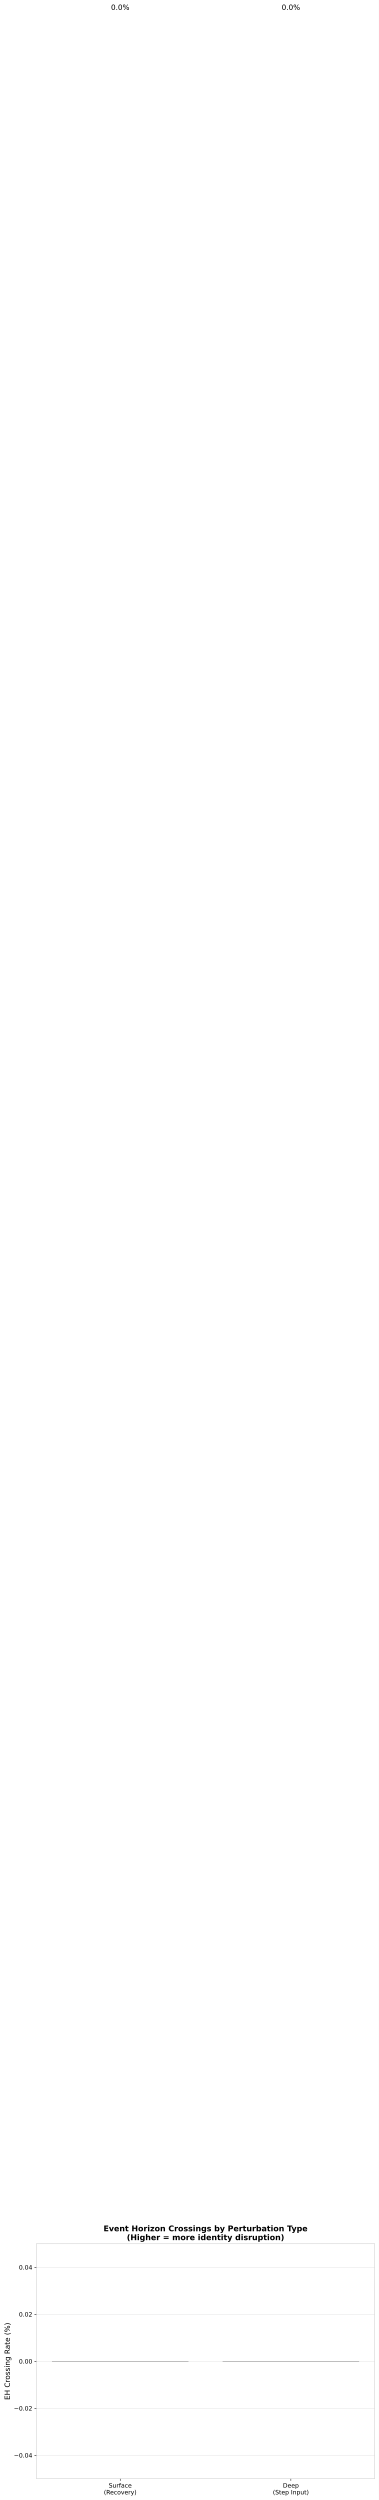
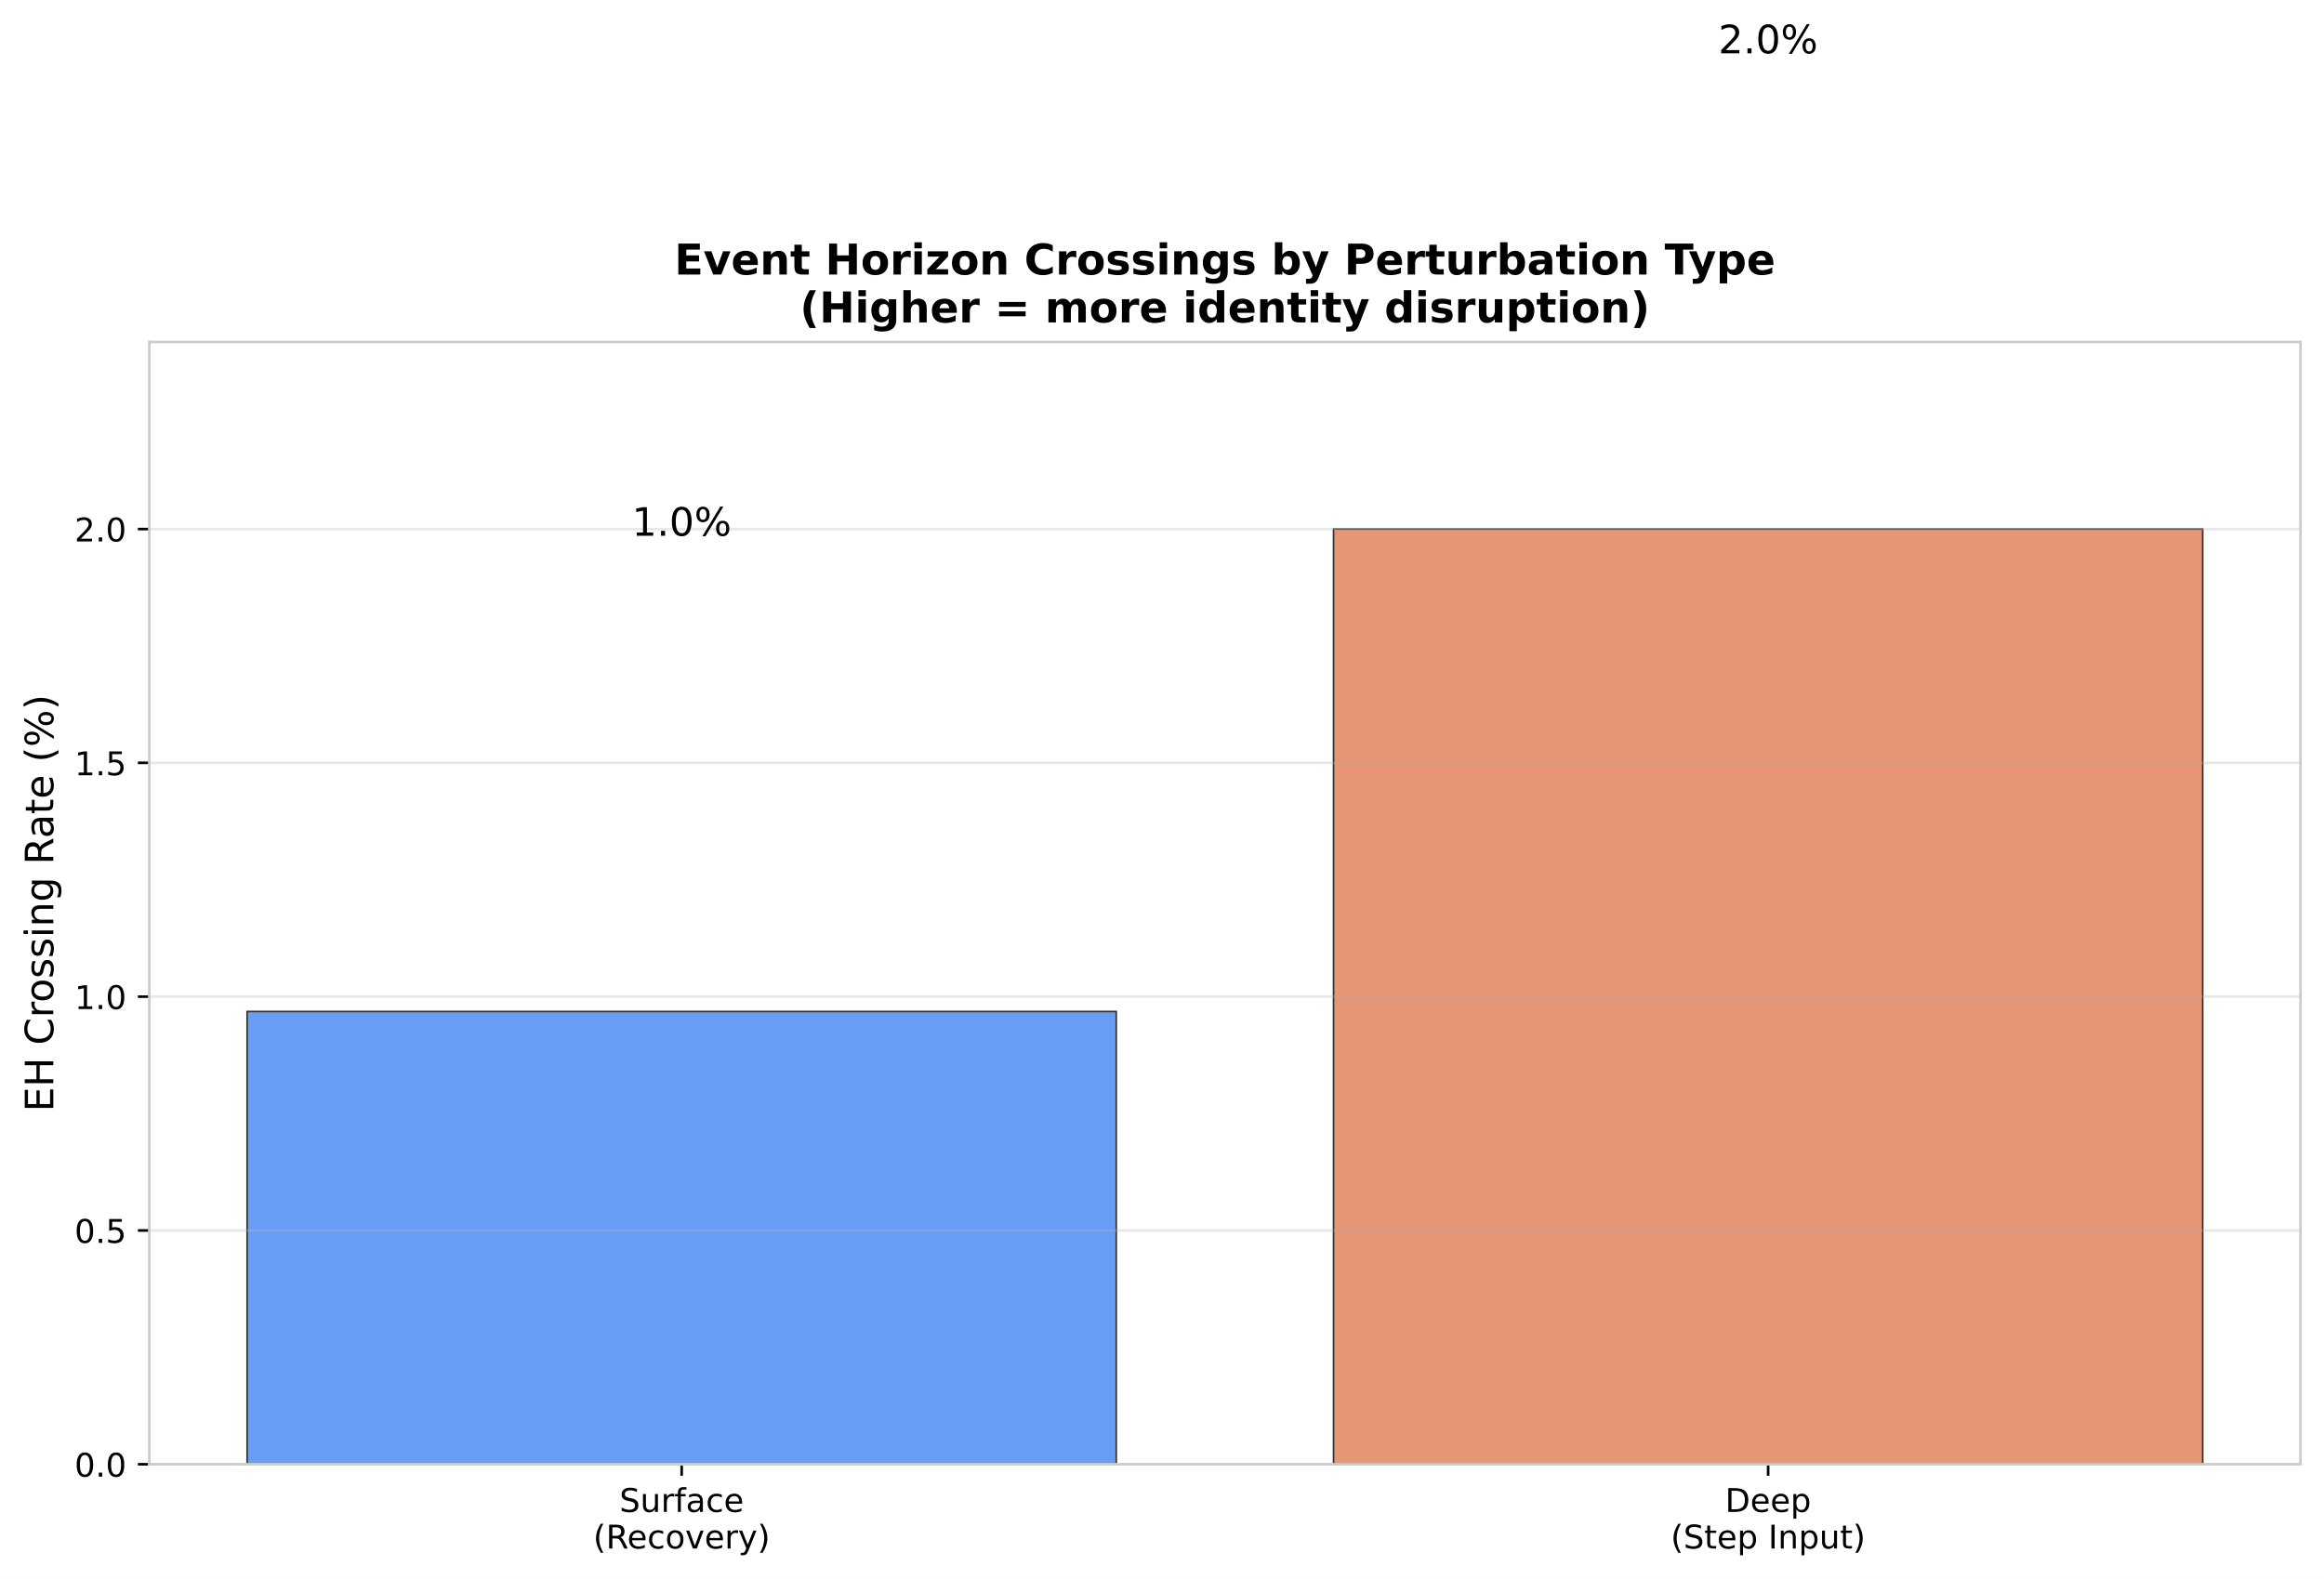
- <svg xmlns="http://www.w3.org/2000/svg" xmlns:xlink="http://www.w3.org/1999/xlink" width="625.659pt" height="4128.73pt" viewBox="0 0 625.659 4128.73" version="1.1">
+ <svg xmlns="http://www.w3.org/2000/svg" xmlns:xlink="http://www.w3.org/1999/xlink" width="711.517pt" height="483.485pt" viewBox="0 0 711.517 483.485" version="1.1">
  <defs>
    <style type="text/css">*{stroke-linejoin: round; stroke-linecap: butt}</style>
  </defs>
  <g id="figure_1">
    <g id="patch_1">
-       <path d="M 0 4128.73  L 625.659 4128.73  L 625.659 0  L 0 0  z " style="fill: #ffffff" />
+       <path d="M 0 483.485  L 711.517 483.485  L 711.517 0  L 0 0  z " style="fill: #ffffff" />
    </g>
    <g id="axes_1">
      <g id="patch_2">
-         <path d="M 60.459 4093.654  L 618.459 4093.654  L 618.459 3705.574  L 60.459 3705.574  z " style="fill: #ffffff" />
+         <path d="M 45.717 448.409  L 704.317 448.409  L 704.317 104.733  L 45.717 104.733  z " style="fill: #ffffff" />
      </g>
      <g id="patch_3">
-         <path d="M 85.823 3899.614  L 311.277 3899.614  L 311.277 3899.614  L 85.823 3899.614  z " clip-path="url(#p1a3d87007b)" style="fill: #4285f4; opacity: 0.8; stroke: #000000; stroke-width: 0.5; stroke-linejoin: miter" />
+         <path d="M 75.653 448.409  L 341.754 448.409  L 341.754 309.755  L 75.653 309.755  z " clip-path="url(#p2441c67bb0)" style="fill: #4285f4; opacity: 0.8; stroke: #000000; stroke-width: 0.5; stroke-linejoin: miter" />
      </g>
      <g id="patch_4">
-         <path d="M 367.641 3899.614  L 593.095 3899.614  L 593.095 3899.614  L 367.641 3899.614  z " clip-path="url(#p1a3d87007b)" style="fill: #e07b53; opacity: 0.8; stroke: #000000; stroke-width: 0.5; stroke-linejoin: miter" />
+         <path d="M 408.28 448.409  L 674.381 448.409  L 674.381 162.012  L 408.28 162.012  z " clip-path="url(#p2441c67bb0)" style="fill: #e07b53; opacity: 0.8; stroke: #000000; stroke-width: 0.5; stroke-linejoin: miter" />
      </g>
      <g id="matplotlib.axis_1">
        <g id="xtick_1">
          <g id="line2d_1">
            <defs>
-               <path id="m2b29d07eab" d="M 0 0  L 0 3.5  " style="stroke: #000000; stroke-width: 0.8" />
+               <path id="md7168b1403" d="M 0 0  L 0 3.5  " style="stroke: #000000; stroke-width: 0.8" />
            </defs>
            <g>
-               <use xlink:href="#m2b29d07eab" x="198.55" y="4093.654" style="stroke: #000000; stroke-width: 0.8" />
+               <use xlink:href="#md7168b1403" x="208.704" y="448.409" style="stroke: #000000; stroke-width: 0.8" />
            </g>
          </g>
          <g id="text_1">
-             <g transform="translate(179.5015 4108.252) scale(0.1 -0.1)">
+             <g transform="translate(189.6553 463.0072) scale(0.1 -0.1)">
              <defs>
                <path id="DejaVuSans-53" d="M 3425 4513  L 3425 3897  Q 3066 4069 2747 4153  Q 2428 4238 2131 4238  Q 1616 4238 1336 4038  Q 1056 3838 1056 3469  Q 1056 3159 1242 3001  Q 1428 2844 1947 2747  L 2328 2669  Q 3034 2534 3370 2195  Q 3706 1856 3706 1288  Q 3706 609 3251 259  Q 2797 -91 1919 -91  Q 1588 -91 1214 -16  Q 841 59 441 206  L 441 856  Q 825 641 1194 531  Q 1563 422 1919 422  Q 2459 422 2753 634  Q 3047 847 3047 1241  Q 3047 1584 2836 1778  Q 2625 1972 2144 2069  L 1759 2144  Q 1053 2284 737 2584  Q 422 2884 422 3419  Q 422 4038 858 4394  Q 1294 4750 2059 4750  Q 2388 4750 2728 4690  Q 3069 4631 3425 4513  z " transform="scale(0.015625)" />
                <path id="DejaVuSans-75" d="M 544 1381  L 544 3500  L 1119 3500  L 1119 1403  Q 1119 906 1312 657  Q 1506 409 1894 409  Q 2359 409 2629 706  Q 2900 1003 2900 1516  L 2900 3500  L 3475 3500  L 3475 0  L 2900 0  L 2900 538  Q 2691 219 2414 64  Q 2138 -91 1772 -91  Q 1169 -91 856 284  Q 544 659 544 1381  z M 1991 3584  L 1991 3584  z " transform="scale(0.015625)" />
                <path id="DejaVuSans-72" d="M 2631 2963  Q 2534 3019 2420 3045  Q 2306 3072 2169 3072  Q 1681 3072 1420 2755  Q 1159 2438 1159 1844  L 1159 0  L 581 0  L 581 3500  L 1159 3500  L 1159 2956  Q 1341 3275 1631 3429  Q 1922 3584 2338 3584  Q 2397 3584 2469 3576  Q 2541 3569 2628 3553  L 2631 2963  z " transform="scale(0.015625)" />
                <path id="DejaVuSans-66" d="M 2375 4863  L 2375 4384  L 1825 4384  Q 1516 4384 1395 4259  Q 1275 4134 1275 3809  L 1275 3500  L 2222 3500  L 2222 3053  L 1275 3053  L 1275 0  L 697 0  L 697 3053  L 147 3053  L 147 3500  L 697 3500  L 697 3744  Q 697 4328 969 4595  Q 1241 4863 1831 4863  L 2375 4863  z " transform="scale(0.015625)" />
                <path id="DejaVuSans-61" d="M 2194 1759  Q 1497 1759 1228 1600  Q 959 1441 959 1056  Q 959 750 1161 570  Q 1363 391 1709 391  Q 2188 391 2477 730  Q 2766 1069 2766 1631  L 2766 1759  L 2194 1759  z M 3341 1997  L 3341 0  L 2766 0  L 2766 531  Q 2569 213 2275 61  Q 1981 -91 1556 -91  Q 1019 -91 701 211  Q 384 513 384 1019  Q 384 1609 779 1909  Q 1175 2209 1959 2209  L 2766 2209  L 2766 2266  Q 2766 2663 2505 2880  Q 2244 3097 1772 3097  Q 1472 3097 1187 3025  Q 903 2953 641 2809  L 641 3341  Q 956 3463 1253 3523  Q 1550 3584 1831 3584  Q 2591 3584 2966 3190  Q 3341 2797 3341 1997  z " transform="scale(0.015625)" />
                <path id="DejaVuSans-63" d="M 3122 3366  L 3122 2828  Q 2878 2963 2633 3030  Q 2388 3097 2138 3097  Q 1578 3097 1268 2742  Q 959 2388 959 1747  Q 959 1106 1268 751  Q 1578 397 2138 397  Q 2388 397 2633 464  Q 2878 531 3122 666  L 3122 134  Q 2881 22 2623 -34  Q 2366 -91 2075 -91  Q 1284 -91 818 406  Q 353 903 353 1747  Q 353 2603 823 3093  Q 1294 3584 2113 3584  Q 2378 3584 2631 3529  Q 2884 3475 3122 3366  z " transform="scale(0.015625)" />
                <path id="DejaVuSans-65" d="M 3597 1894  L 3597 1613  L 953 1613  Q 991 1019 1311 708  Q 1631 397 2203 397  Q 2534 397 2845 478  Q 3156 559 3463 722  L 3463 178  Q 3153 47 2828 -22  Q 2503 -91 2169 -91  Q 1331 -91 842 396  Q 353 884 353 1716  Q 353 2575 817 3079  Q 1281 3584 2069 3584  Q 2775 3584 3186 3129  Q 3597 2675 3597 1894  z M 3022 2063  Q 3016 2534 2758 2815  Q 2500 3097 2075 3097  Q 1594 3097 1305 2825  Q 1016 2553 972 2059  L 3022 2063  z " transform="scale(0.015625)" />
              </defs>
              <use xlink:href="#DejaVuSans-53" />
              <use xlink:href="#DejaVuSans-75" transform="translate(63.47656 0)" />
              <use xlink:href="#DejaVuSans-72" transform="translate(126.8555 0)" />
              <use xlink:href="#DejaVuSans-66" transform="translate(167.9688 0)" />
              <use xlink:href="#DejaVuSans-61" transform="translate(203.1738 0)" />
              <use xlink:href="#DejaVuSans-63" transform="translate(264.4531 0)" />
              <use xlink:href="#DejaVuSans-65" transform="translate(319.4336 0)" />
            </g>
-             <g transform="translate(171.4633 4119.45) scale(0.1 -0.1)">
+             <g transform="translate(181.617 474.205) scale(0.1 -0.1)">
              <defs>
                <path id="DejaVuSans-28" d="M 1984 4856  Q 1566 4138 1362 3434  Q 1159 2731 1159 2009  Q 1159 1288 1364 580  Q 1569 -128 1984 -844  L 1484 -844  Q 1016 -109 783 600  Q 550 1309 550 2009  Q 550 2706 781 3412  Q 1013 4119 1484 4856  L 1984 4856  z " transform="scale(0.015625)" />
                <path id="DejaVuSans-52" d="M 2841 2188  Q 3044 2119 3236 1894  Q 3428 1669 3622 1275  L 4263 0  L 3584 0  L 2988 1197  Q 2756 1666 2539 1819  Q 2322 1972 1947 1972  L 1259 1972  L 1259 0  L 628 0  L 628 4666  L 2053 4666  Q 2853 4666 3247 4331  Q 3641 3997 3641 3322  Q 3641 2881 3436 2590  Q 3231 2300 2841 2188  z M 1259 4147  L 1259 2491  L 2053 2491  Q 2509 2491 2742 2702  Q 2975 2913 2975 3322  Q 2975 3731 2742 3939  Q 2509 4147 2053 4147  L 1259 4147  z " transform="scale(0.015625)" />
                <path id="DejaVuSans-6f" d="M 1959 3097  Q 1497 3097 1228 2736  Q 959 2375 959 1747  Q 959 1119 1226 758  Q 1494 397 1959 397  Q 2419 397 2687 759  Q 2956 1122 2956 1747  Q 2956 2369 2687 2733  Q 2419 3097 1959 3097  z M 1959 3584  Q 2709 3584 3137 3096  Q 3566 2609 3566 1747  Q 3566 888 3137 398  Q 2709 -91 1959 -91  Q 1206 -91 779 398  Q 353 888 353 1747  Q 353 2609 779 3096  Q 1206 3584 1959 3584  z " transform="scale(0.015625)" />
                <path id="DejaVuSans-76" d="M 191 3500  L 800 3500  L 1894 563  L 2988 3500  L 3597 3500  L 2284 0  L 1503 0  L 191 3500  z " transform="scale(0.015625)" />
                <path id="DejaVuSans-79" d="M 2059 -325  Q 1816 -950 1584 -1140  Q 1353 -1331 966 -1331  L 506 -1331  L 506 -850  L 844 -850  Q 1081 -850 1212 -737  Q 1344 -625 1503 -206  L 1606 56  L 191 3500  L 800 3500  L 1894 763  L 2988 3500  L 3597 3500  L 2059 -325  z " transform="scale(0.015625)" />
                <path id="DejaVuSans-29" d="M 513 4856  L 1013 4856  Q 1481 4119 1714 3412  Q 1947 2706 1947 2009  Q 1947 1309 1714 600  Q 1481 -109 1013 -844  L 513 -844  Q 928 -128 1133 580  Q 1338 1288 1338 2009  Q 1338 2731 1133 3434  Q 928 4138 513 4856  z " transform="scale(0.015625)" />
              </defs>
              <use xlink:href="#DejaVuSans-28" />
              <use xlink:href="#DejaVuSans-52" transform="translate(39.01367 0)" />
              <use xlink:href="#DejaVuSans-65" transform="translate(103.9961 0)" />
              <use xlink:href="#DejaVuSans-63" transform="translate(165.5195 0)" />
              <use xlink:href="#DejaVuSans-6f" transform="translate(220.5 0)" />
              <use xlink:href="#DejaVuSans-76" transform="translate(281.6816 0)" />
              <use xlink:href="#DejaVuSans-65" transform="translate(340.8613 0)" />
              <use xlink:href="#DejaVuSans-72" transform="translate(402.3848 0)" />
              <use xlink:href="#DejaVuSans-79" transform="translate(443.498 0)" />
              <use xlink:href="#DejaVuSans-29" transform="translate(502.6777 0)" />
            </g>
          </g>
        </g>
        <g id="xtick_2">
          <g id="line2d_2">
            <g>
-               <use xlink:href="#m2b29d07eab" x="480.368" y="4093.654" style="stroke: #000000; stroke-width: 0.8" />
+               <use xlink:href="#md7168b1403" x="541.33" y="448.409" style="stroke: #000000; stroke-width: 0.8" />
            </g>
          </g>
          <g id="text_2">
-             <g transform="translate(467.1908 4108.252) scale(0.1 -0.1)">
+             <g transform="translate(528.1527 463.0072) scale(0.1 -0.1)">
              <defs>
                <path id="DejaVuSans-44" d="M 1259 4147  L 1259 519  L 2022 519  Q 2988 519 3436 956  Q 3884 1394 3884 2338  Q 3884 3275 3436 3711  Q 2988 4147 2022 4147  L 1259 4147  z M 628 4666  L 1925 4666  Q 3281 4666 3915 4102  Q 4550 3538 4550 2338  Q 4550 1131 3912 565  Q 3275 0 1925 0  L 628 0  L 628 4666  z " transform="scale(0.015625)" />
                <path id="DejaVuSans-70" d="M 1159 525  L 1159 -1331  L 581 -1331  L 581 3500  L 1159 3500  L 1159 2969  Q 1341 3281 1617 3432  Q 1894 3584 2278 3584  Q 2916 3584 3314 3078  Q 3713 2572 3713 1747  Q 3713 922 3314 415  Q 2916 -91 2278 -91  Q 1894 -91 1617 61  Q 1341 213 1159 525  z M 3116 1747  Q 3116 2381 2855 2742  Q 2594 3103 2138 3103  Q 1681 3103 1420 2742  Q 1159 2381 1159 1747  Q 1159 1113 1420 752  Q 1681 391 2138 391  Q 2594 391 2855 752  Q 3116 1113 3116 1747  z " transform="scale(0.015625)" />
              </defs>
              <use xlink:href="#DejaVuSans-44" />
              <use xlink:href="#DejaVuSans-65" transform="translate(77.00195 0)" />
              <use xlink:href="#DejaVuSans-65" transform="translate(138.5254 0)" />
              <use xlink:href="#DejaVuSans-70" transform="translate(200.0488 0)" />
            </g>
-             <g transform="translate(450.5455 4119.45) scale(0.1 -0.1)">
+             <g transform="translate(511.5073 474.205) scale(0.1 -0.1)">
              <defs>
                <path id="DejaVuSans-74" d="M 1172 4494  L 1172 3500  L 2356 3500  L 2356 3053  L 1172 3053  L 1172 1153  Q 1172 725 1289 603  Q 1406 481 1766 481  L 2356 481  L 2356 0  L 1766 0  Q 1100 0 847 248  Q 594 497 594 1153  L 594 3053  L 172 3053  L 172 3500  L 594 3500  L 594 4494  L 1172 4494  z " transform="scale(0.015625)" />
                <path id="DejaVuSans-20" transform="scale(0.015625)" />
                <path id="DejaVuSans-49" d="M 628 4666  L 1259 4666  L 1259 0  L 628 0  L 628 4666  z " transform="scale(0.015625)" />
                <path id="DejaVuSans-6e" d="M 3513 2113  L 3513 0  L 2938 0  L 2938 2094  Q 2938 2591 2744 2837  Q 2550 3084 2163 3084  Q 1697 3084 1428 2787  Q 1159 2491 1159 1978  L 1159 0  L 581 0  L 581 3500  L 1159 3500  L 1159 2956  Q 1366 3272 1645 3428  Q 1925 3584 2291 3584  Q 2894 3584 3203 3211  Q 3513 2838 3513 2113  z " transform="scale(0.015625)" />
              </defs>
              <use xlink:href="#DejaVuSans-28" />
              <use xlink:href="#DejaVuSans-53" transform="translate(39.01367 0)" />
              <use xlink:href="#DejaVuSans-74" transform="translate(102.4902 0)" />
              <use xlink:href="#DejaVuSans-65" transform="translate(141.6992 0)" />
              <use xlink:href="#DejaVuSans-70" transform="translate(203.2227 0)" />
              <use xlink:href="#DejaVuSans-20" transform="translate(266.6992 0)" />
              <use xlink:href="#DejaVuSans-49" transform="translate(298.4863 0)" />
              <use xlink:href="#DejaVuSans-6e" transform="translate(327.9785 0)" />
              <use xlink:href="#DejaVuSans-70" transform="translate(391.3574 0)" />
              <use xlink:href="#DejaVuSans-75" transform="translate(454.834 0)" />
              <use xlink:href="#DejaVuSans-74" transform="translate(518.2129 0)" />
              <use xlink:href="#DejaVuSans-29" transform="translate(557.4219 0)" />
            </g>
          </g>
        </g>
      </g>
      <g id="matplotlib.axis_2">
        <g id="ytick_1">
          <g id="line2d_3">
-             <path d="M 60.459 4054.846  L 618.459 4054.846  " clip-path="url(#p1a3d87007b)" style="fill: none; stroke: #b0b0b0; stroke-opacity: 0.3; stroke-width: 0.8; stroke-linecap: square" />
+             <path d="M 45.717 448.409  L 704.317 448.409  " clip-path="url(#p2441c67bb0)" style="fill: none; stroke: #b0b0b0; stroke-opacity: 0.3; stroke-width: 0.8; stroke-linecap: square" />
          </g>
          <g id="line2d_4">
            <defs>
-               <path id="mf311032c3a" d="M 0 0  L -3.5 0  " style="stroke: #000000; stroke-width: 0.8" />
+               <path id="m4e877e4a52" d="M 0 0  L -3.5 0  " style="stroke: #000000; stroke-width: 0.8" />
            </defs>
            <g>
-               <use xlink:href="#mf311032c3a" x="60.459" y="4054.846" style="stroke: #000000; stroke-width: 0.8" />
+               <use xlink:href="#m4e877e4a52" x="45.717" y="448.409" style="stroke: #000000; stroke-width: 0.8" />
            </g>
          </g>
          <g id="text_3">
-             <g transform="translate(22.81375 4058.645) scale(0.1 -0.1)">
-               <defs>
-                 <path id="DejaVuSans-2212" d="M 678 2272  L 4684 2272  L 4684 1741  L 678 1741  L 678 2272  z " transform="scale(0.015625)" />
+             <g transform="translate(22.81375 452.208) scale(0.1 -0.1)">
+               <defs>
                <path id="DejaVuSans-30" d="M 2034 4250  Q 1547 4250 1301 3770  Q 1056 3291 1056 2328  Q 1056 1369 1301 889  Q 1547 409 2034 409  Q 2525 409 2770 889  Q 3016 1369 3016 2328  Q 3016 3291 2770 3770  Q 2525 4250 2034 4250  z M 2034 4750  Q 2819 4750 3233 4129  Q 3647 3509 3647 2328  Q 3647 1150 3233 529  Q 2819 -91 2034 -91  Q 1250 -91 836 529  Q 422 1150 422 2328  Q 422 3509 836 4129  Q 1250 4750 2034 4750  z " transform="scale(0.015625)" />
                <path id="DejaVuSans-2e" d="M 684 794  L 1344 794  L 1344 0  L 684 0  L 684 794  z " transform="scale(0.015625)" />
-                 <path id="DejaVuSans-34" d="M 2419 4116  L 825 1625  L 2419 1625  L 2419 4116  z M 2253 4666  L 3047 4666  L 3047 1625  L 3713 1625  L 3713 1100  L 3047 1100  L 3047 0  L 2419 0  L 2419 1100  L 313 1100  L 313 1709  L 2253 4666  z " transform="scale(0.015625)" />
-               </defs>
-               <use xlink:href="#DejaVuSans-2212" />
-               <use xlink:href="#DejaVuSans-30" transform="translate(83.78906 0)" />
-               <use xlink:href="#DejaVuSans-2e" transform="translate(147.4121 0)" />
-               <use xlink:href="#DejaVuSans-30" transform="translate(179.1992 0)" />
-               <use xlink:href="#DejaVuSans-34" transform="translate(242.8223 0)" />
+               </defs>
+               <use xlink:href="#DejaVuSans-30" />
+               <use xlink:href="#DejaVuSans-2e" transform="translate(63.62305 0)" />
+               <use xlink:href="#DejaVuSans-30" transform="translate(95.41016 0)" />
            </g>
          </g>
        </g>
        <g id="ytick_2">
          <g id="line2d_5">
-             <path d="M 60.459 3977.23  L 618.459 3977.23  " clip-path="url(#p1a3d87007b)" style="fill: none; stroke: #b0b0b0; stroke-opacity: 0.3; stroke-width: 0.8; stroke-linecap: square" />
+             <path d="M 45.717 376.81  L 704.317 376.81  " clip-path="url(#p2441c67bb0)" style="fill: none; stroke: #b0b0b0; stroke-opacity: 0.3; stroke-width: 0.8; stroke-linecap: square" />
          </g>
          <g id="line2d_6">
            <g>
-               <use xlink:href="#mf311032c3a" x="60.459" y="3977.23" style="stroke: #000000; stroke-width: 0.8" />
+               <use xlink:href="#m4e877e4a52" x="45.717" y="376.81" style="stroke: #000000; stroke-width: 0.8" />
            </g>
          </g>
          <g id="text_4">
-             <g transform="translate(22.81375 3981.029) scale(0.1 -0.1)">
-               <defs>
-                 <path id="DejaVuSans-32" d="M 1228 531  L 3431 531  L 3431 0  L 469 0  L 469 531  Q 828 903 1448 1529  Q 2069 2156 2228 2338  Q 2531 2678 2651 2914  Q 2772 3150 2772 3378  Q 2772 3750 2511 3984  Q 2250 4219 1831 4219  Q 1534 4219 1204 4116  Q 875 4013 500 3803  L 500 4441  Q 881 4594 1212 4672  Q 1544 4750 1819 4750  Q 2544 4750 2975 4387  Q 3406 4025 3406 3419  Q 3406 3131 3298 2873  Q 3191 2616 2906 2266  Q 2828 2175 2409 1742  Q 1991 1309 1228 531  z " transform="scale(0.015625)" />
-               </defs>
-               <use xlink:href="#DejaVuSans-2212" />
-               <use xlink:href="#DejaVuSans-30" transform="translate(83.78906 0)" />
-               <use xlink:href="#DejaVuSans-2e" transform="translate(147.4121 0)" />
-               <use xlink:href="#DejaVuSans-30" transform="translate(179.1992 0)" />
-               <use xlink:href="#DejaVuSans-32" transform="translate(242.8223 0)" />
+             <g transform="translate(22.81375 380.6088) scale(0.1 -0.1)">
+               <defs>
+                 <path id="DejaVuSans-35" d="M 691 4666  L 3169 4666  L 3169 4134  L 1269 4134  L 1269 2991  Q 1406 3038 1543 3061  Q 1681 3084 1819 3084  Q 2600 3084 3056 2656  Q 3513 2228 3513 1497  Q 3513 744 3044 326  Q 2575 -91 1722 -91  Q 1428 -91 1123 -41  Q 819 9 494 109  L 494 744  Q 775 591 1075 516  Q 1375 441 1709 441  Q 2250 441 2565 725  Q 2881 1009 2881 1497  Q 2881 1984 2565 2268  Q 2250 2553 1709 2553  Q 1456 2553 1204 2497  Q 953 2441 691 2322  L 691 4666  z " transform="scale(0.015625)" />
+               </defs>
+               <use xlink:href="#DejaVuSans-30" />
+               <use xlink:href="#DejaVuSans-2e" transform="translate(63.62305 0)" />
+               <use xlink:href="#DejaVuSans-35" transform="translate(95.41016 0)" />
            </g>
          </g>
        </g>
        <g id="ytick_3">
          <g id="line2d_7">
-             <path d="M 60.459 3899.614  L 618.459 3899.614  " clip-path="url(#p1a3d87007b)" style="fill: none; stroke: #b0b0b0; stroke-opacity: 0.3; stroke-width: 0.8; stroke-linecap: square" />
+             <path d="M 45.717 305.21  L 704.317 305.21  " clip-path="url(#p2441c67bb0)" style="fill: none; stroke: #b0b0b0; stroke-opacity: 0.3; stroke-width: 0.8; stroke-linecap: square" />
          </g>
          <g id="line2d_8">
            <g>
-               <use xlink:href="#mf311032c3a" x="60.459" y="3899.614" style="stroke: #000000; stroke-width: 0.8" />
+               <use xlink:href="#m4e877e4a52" x="45.717" y="305.21" style="stroke: #000000; stroke-width: 0.8" />
            </g>
          </g>
          <g id="text_5">
-             <g transform="translate(31.19344 3903.413) scale(0.1 -0.1)">
-               <use xlink:href="#DejaVuSans-30" />
+             <g transform="translate(22.81375 309.0096) scale(0.1 -0.1)">
+               <defs>
+                 <path id="DejaVuSans-31" d="M 794 531  L 1825 531  L 1825 4091  L 703 3866  L 703 4441  L 1819 4666  L 2450 4666  L 2450 531  L 3481 531  L 3481 0  L 794 0  L 794 531  z " transform="scale(0.015625)" />
+               </defs>
+               <use xlink:href="#DejaVuSans-31" />
              <use xlink:href="#DejaVuSans-2e" transform="translate(63.62305 0)" />
              <use xlink:href="#DejaVuSans-30" transform="translate(95.41016 0)" />
-               <use xlink:href="#DejaVuSans-30" transform="translate(159.0332 0)" />
            </g>
          </g>
        </g>
        <g id="ytick_4">
          <g id="line2d_9">
-             <path d="M 60.459 3821.998  L 618.459 3821.998  " clip-path="url(#p1a3d87007b)" style="fill: none; stroke: #b0b0b0; stroke-opacity: 0.3; stroke-width: 0.8; stroke-linecap: square" />
+             <path d="M 45.717 233.611  L 704.317 233.611  " clip-path="url(#p2441c67bb0)" style="fill: none; stroke: #b0b0b0; stroke-opacity: 0.3; stroke-width: 0.8; stroke-linecap: square" />
          </g>
          <g id="line2d_10">
            <g>
-               <use xlink:href="#mf311032c3a" x="60.459" y="3821.998" style="stroke: #000000; stroke-width: 0.8" />
+               <use xlink:href="#m4e877e4a52" x="45.717" y="233.611" style="stroke: #000000; stroke-width: 0.8" />
            </g>
          </g>
          <g id="text_6">
-             <g transform="translate(31.19344 3825.797) scale(0.1 -0.1)">
-               <use xlink:href="#DejaVuSans-30" />
-               <use xlink:href="#DejaVuSans-2e" transform="translate(63.62305 0)" />
-               <use xlink:href="#DejaVuSans-30" transform="translate(95.41016 0)" />
-               <use xlink:href="#DejaVuSans-32" transform="translate(159.0332 0)" />
+             <g transform="translate(22.81375 237.4105) scale(0.1 -0.1)">
+               <use xlink:href="#DejaVuSans-31" />
+               <use xlink:href="#DejaVuSans-2e" transform="translate(63.62305 0)" />
+               <use xlink:href="#DejaVuSans-35" transform="translate(95.41016 0)" />
            </g>
          </g>
        </g>
        <g id="ytick_5">
          <g id="line2d_11">
-             <path d="M 60.459 3744.382  L 618.459 3744.382  " clip-path="url(#p1a3d87007b)" style="fill: none; stroke: #b0b0b0; stroke-opacity: 0.3; stroke-width: 0.8; stroke-linecap: square" />
+             <path d="M 45.717 162.012  L 704.317 162.012  " clip-path="url(#p2441c67bb0)" style="fill: none; stroke: #b0b0b0; stroke-opacity: 0.3; stroke-width: 0.8; stroke-linecap: square" />
          </g>
          <g id="line2d_12">
            <g>
-               <use xlink:href="#mf311032c3a" x="60.459" y="3744.382" style="stroke: #000000; stroke-width: 0.8" />
+               <use xlink:href="#m4e877e4a52" x="45.717" y="162.012" style="stroke: #000000; stroke-width: 0.8" />
            </g>
          </g>
          <g id="text_7">
-             <g transform="translate(31.19344 3748.181) scale(0.1 -0.1)">
-               <use xlink:href="#DejaVuSans-30" />
+             <g transform="translate(22.81375 165.8113) scale(0.1 -0.1)">
+               <defs>
+                 <path id="DejaVuSans-32" d="M 1228 531  L 3431 531  L 3431 0  L 469 0  L 469 531  Q 828 903 1448 1529  Q 2069 2156 2228 2338  Q 2531 2678 2651 2914  Q 2772 3150 2772 3378  Q 2772 3750 2511 3984  Q 2250 4219 1831 4219  Q 1534 4219 1204 4116  Q 875 4013 500 3803  L 500 4441  Q 881 4594 1212 4672  Q 1544 4750 1819 4750  Q 2544 4750 2975 4387  Q 3406 4025 3406 3419  Q 3406 3131 3298 2873  Q 3191 2616 2906 2266  Q 2828 2175 2409 1742  Q 1991 1309 1228 531  z " transform="scale(0.015625)" />
+               </defs>
+               <use xlink:href="#DejaVuSans-32" />
              <use xlink:href="#DejaVuSans-2e" transform="translate(63.62305 0)" />
              <use xlink:href="#DejaVuSans-30" transform="translate(95.41016 0)" />
-               <use xlink:href="#DejaVuSans-34" transform="translate(159.0332 0)" />
            </g>
          </g>
        </g>
        <g id="text_8">
-           <g transform="translate(16.31812 3963.498) rotate(-90) scale(0.12 -0.12)">
+           <g transform="translate(16.31812 340.4548) rotate(-90) scale(0.12 -0.12)">
            <defs>
              <path id="DejaVuSans-45" d="M 628 4666  L 3578 4666  L 3578 4134  L 1259 4134  L 1259 2753  L 3481 2753  L 3481 2222  L 1259 2222  L 1259 531  L 3634 531  L 3634 0  L 628 0  L 628 4666  z " transform="scale(0.015625)" />
              <path id="DejaVuSans-48" d="M 628 4666  L 1259 4666  L 1259 2753  L 3553 2753  L 3553 4666  L 4184 4666  L 4184 0  L 3553 0  L 3553 2222  L 1259 2222  L 1259 0  L 628 0  L 628 4666  z " transform="scale(0.015625)" />
              <path id="DejaVuSans-43" d="M 4122 4306  L 4122 3641  Q 3803 3938 3442 4084  Q 3081 4231 2675 4231  Q 1875 4231 1450 3742  Q 1025 3253 1025 2328  Q 1025 1406 1450 917  Q 1875 428 2675 428  Q 3081 428 3442 575  Q 3803 722 4122 1019  L 4122 359  Q 3791 134 3420 21  Q 3050 -91 2638 -91  Q 1578 -91 968 557  Q 359 1206 359 2328  Q 359 3453 968 4101  Q 1578 4750 2638 4750  Q 3056 4750 3426 4639  Q 3797 4528 4122 4306  z " transform="scale(0.015625)" />
              <path id="DejaVuSans-73" d="M 2834 3397  L 2834 2853  Q 2591 2978 2328 3040  Q 2066 3103 1784 3103  Q 1356 3103 1142 2972  Q 928 2841 928 2578  Q 928 2378 1081 2264  Q 1234 2150 1697 2047  L 1894 2003  Q 2506 1872 2764 1633  Q 3022 1394 3022 966  Q 3022 478 2636 193  Q 2250 -91 1575 -91  Q 1294 -91 989 -36  Q 684 19 347 128  L 347 722  Q 666 556 975 473  Q 1284 391 1588 391  Q 1994 391 2212 530  Q 2431 669 2431 922  Q 2431 1156 2273 1281  Q 2116 1406 1581 1522  L 1381 1569  Q 847 1681 609 1914  Q 372 2147 372 2553  Q 372 3047 722 3315  Q 1072 3584 1716 3584  Q 2034 3584 2315 3537  Q 2597 3491 2834 3397  z " transform="scale(0.015625)" />
              <path id="DejaVuSans-69" d="M 603 3500  L 1178 3500  L 1178 0  L 603 0  L 603 3500  z M 603 4863  L 1178 4863  L 1178 4134  L 603 4134  L 603 4863  z " transform="scale(0.015625)" />
              <path id="DejaVuSans-67" d="M 2906 1791  Q 2906 2416 2648 2759  Q 2391 3103 1925 3103  Q 1463 3103 1205 2759  Q 947 2416 947 1791  Q 947 1169 1205 825  Q 1463 481 1925 481  Q 2391 481 2648 825  Q 2906 1169 2906 1791  z M 3481 434  Q 3481 -459 3084 -895  Q 2688 -1331 1869 -1331  Q 1566 -1331 1297 -1286  Q 1028 -1241 775 -1147  L 775 -588  Q 1028 -725 1275 -790  Q 1522 -856 1778 -856  Q 2344 -856 2625 -561  Q 2906 -266 2906 331  L 2906 616  Q 2728 306 2450 153  Q 2172 0 1784 0  Q 1141 0 747 490  Q 353 981 353 1791  Q 353 2603 747 3093  Q 1141 3584 1784 3584  Q 2172 3584 2450 3431  Q 2728 3278 2906 2969  L 2906 3500  L 3481 3500  L 3481 434  z " transform="scale(0.015625)" />
              <path id="DejaVuSans-25" d="M 4653 2053  Q 4381 2053 4226 1822  Q 4072 1591 4072 1178  Q 4072 772 4226 539  Q 4381 306 4653 306  Q 4919 306 5073 539  Q 5228 772 5228 1178  Q 5228 1588 5073 1820  Q 4919 2053 4653 2053  z M 4653 2450  Q 5147 2450 5437 2106  Q 5728 1763 5728 1178  Q 5728 594 5436 251  Q 5144 -91 4653 -91  Q 4153 -91 3862 251  Q 3572 594 3572 1178  Q 3572 1766 3864 2108  Q 4156 2450 4653 2450  z M 1428 4353  Q 1159 4353 1004 4120  Q 850 3888 850 3481  Q 850 3069 1003 2837  Q 1156 2606 1428 2606  Q 1700 2606 1854 2837  Q 2009 3069 2009 3481  Q 2009 3884 1853 4118  Q 1697 4353 1428 4353  z M 4250 4750  L 4750 4750  L 1831 -91  L 1331 -91  L 4250 4750  z M 1428 4750  Q 1922 4750 2215 4408  Q 2509 4066 2509 3481  Q 2509 2891 2217 2550  Q 1925 2209 1428 2209  Q 931 2209 642 2551  Q 353 2894 353 3481  Q 353 4063 643 4406  Q 934 4750 1428 4750  z " transform="scale(0.015625)" />
            </defs>
            <use xlink:href="#DejaVuSans-45" />
            <use xlink:href="#DejaVuSans-48" transform="translate(63.18359 0)" />
            <use xlink:href="#DejaVuSans-20" transform="translate(138.3789 0)" />
            <use xlink:href="#DejaVuSans-43" transform="translate(170.166 0)" />
            <use xlink:href="#DejaVuSans-72" transform="translate(239.9902 0)" />
            <use xlink:href="#DejaVuSans-6f" transform="translate(278.8535 0)" />
            <use xlink:href="#DejaVuSans-73" transform="translate(340.0352 0)" />
            <use xlink:href="#DejaVuSans-73" transform="translate(392.1348 0)" />
            <use xlink:href="#DejaVuSans-69" transform="translate(444.2344 0)" />
            <use xlink:href="#DejaVuSans-6e" transform="translate(472.0176 0)" />
            <use xlink:href="#DejaVuSans-67" transform="translate(535.3965 0)" />
            <use xlink:href="#DejaVuSans-20" transform="translate(598.873 0)" />
            <use xlink:href="#DejaVuSans-52" transform="translate(630.6602 0)" />
            <use xlink:href="#DejaVuSans-61" transform="translate(697.8926 0)" />
            <use xlink:href="#DejaVuSans-74" transform="translate(759.1719 0)" />
            <use xlink:href="#DejaVuSans-65" transform="translate(798.3809 0)" />
            <use xlink:href="#DejaVuSans-20" transform="translate(859.9043 0)" />
            <use xlink:href="#DejaVuSans-28" transform="translate(891.6914 0)" />
            <use xlink:href="#DejaVuSans-25" transform="translate(930.7051 0)" />
            <use xlink:href="#DejaVuSans-29" transform="translate(1025.725 0)" />
          </g>
        </g>
      </g>
      <g id="patch_5">
-         <path d="M 60.459 4093.654  L 60.459 3705.574  " style="fill: none; stroke: #cccccc; stroke-width: 0.8; stroke-linejoin: miter; stroke-linecap: square" />
+         <path d="M 45.717 448.409  L 45.717 104.733  " style="fill: none; stroke: #cccccc; stroke-width: 0.8; stroke-linejoin: miter; stroke-linecap: square" />
      </g>
      <g id="patch_6">
-         <path d="M 618.459 4093.654  L 618.459 3705.574  " style="fill: none; stroke: #cccccc; stroke-width: 0.8; stroke-linejoin: miter; stroke-linecap: square" />
+         <path d="M 704.317 448.409  L 704.317 104.733  " style="fill: none; stroke: #cccccc; stroke-width: 0.8; stroke-linejoin: miter; stroke-linecap: square" />
      </g>
      <g id="patch_7">
-         <path d="M 60.459 4093.654  L 618.459 4093.654  " style="fill: none; stroke: #cccccc; stroke-width: 0.8; stroke-linejoin: miter; stroke-linecap: square" />
+         <path d="M 45.717 448.409  L 704.317 448.409  " style="fill: none; stroke: #cccccc; stroke-width: 0.8; stroke-linejoin: miter; stroke-linecap: square" />
      </g>
      <g id="patch_8">
-         <path d="M 60.459 3705.574  L 618.459 3705.574  " style="fill: none; stroke: #cccccc; stroke-width: 0.8; stroke-linejoin: miter; stroke-linecap: square" />
+         <path d="M 45.717 104.733  L 704.317 104.733  " style="fill: none; stroke: #cccccc; stroke-width: 0.8; stroke-linejoin: miter; stroke-linecap: square" />
      </g>
      <g id="text_9">
-         <g transform="translate(183.3072 16.31812) scale(0.12 -0.12)">
-           <use xlink:href="#DejaVuSans-30" />
+         <g transform="translate(193.4609 164.0612) scale(0.12 -0.12)">
+           <use xlink:href="#DejaVuSans-31" />
          <use xlink:href="#DejaVuSans-2e" transform="translate(63.62305 0)" />
          <use xlink:href="#DejaVuSans-30" transform="translate(95.41016 0)" />
          <use xlink:href="#DejaVuSans-25" transform="translate(159.0332 0)" />
        </g>
      </g>
      <g id="text_10">
-         <g transform="translate(465.1253 16.31812) scale(0.12 -0.12)">
-           <use xlink:href="#DejaVuSans-30" />
+         <g transform="translate(526.0872 16.31812) scale(0.12 -0.12)">
+           <use xlink:href="#DejaVuSans-32" />
          <use xlink:href="#DejaVuSans-2e" transform="translate(63.62305 0)" />
          <use xlink:href="#DejaVuSans-30" transform="translate(95.41016 0)" />
          <use xlink:href="#DejaVuSans-25" transform="translate(159.0332 0)" />
        </g>
      </g>
      <g id="text_11">
-         <g transform="translate(170.9191 3684.915) scale(0.13 -0.13)">
+         <g transform="translate(206.477 84.07403) scale(0.13 -0.13)">
          <defs>
            <path id="DejaVuSans-Bold-45" d="M 588 4666  L 3834 4666  L 3834 3756  L 1791 3756  L 1791 2888  L 3713 2888  L 3713 1978  L 1791 1978  L 1791 909  L 3903 909  L 3903 0  L 588 0  L 588 4666  z " transform="scale(0.015625)" />
            <path id="DejaVuSans-Bold-76" d="M 97 3500  L 1216 3500  L 2088 1081  L 2956 3500  L 4078 3500  L 2700 0  L 1472 0  L 97 3500  z " transform="scale(0.015625)" />
            <path id="DejaVuSans-Bold-65" d="M 4031 1759  L 4031 1441  L 1416 1441  Q 1456 1047 1700 850  Q 1944 653 2381 653  Q 2734 653 3104 758  Q 3475 863 3866 1075  L 3866 213  Q 3469 63 3072 -14  Q 2675 -91 2278 -91  Q 1328 -91 801 392  Q 275 875 275 1747  Q 275 2603 792 3093  Q 1309 3584 2216 3584  Q 3041 3584 3536 3087  Q 4031 2591 4031 1759  z M 2881 2131  Q 2881 2450 2695 2645  Q 2509 2841 2209 2841  Q 1884 2841 1681 2658  Q 1478 2475 1428 2131  L 2881 2131  z " transform="scale(0.015625)" />
            <path id="DejaVuSans-Bold-6e" d="M 4056 2131  L 4056 0  L 2931 0  L 2931 347  L 2931 1631  Q 2931 2084 2911 2256  Q 2891 2428 2841 2509  Q 2775 2619 2662 2680  Q 2550 2741 2406 2741  Q 2056 2741 1856 2470  Q 1656 2200 1656 1722  L 1656 0  L 538 0  L 538 3500  L 1656 3500  L 1656 2988  Q 1909 3294 2193 3439  Q 2478 3584 2822 3584  Q 3428 3584 3742 3212  Q 4056 2841 4056 2131  z " transform="scale(0.015625)" />
            <path id="DejaVuSans-Bold-74" d="M 1759 4494  L 1759 3500  L 2913 3500  L 2913 2700  L 1759 2700  L 1759 1216  Q 1759 972 1856 886  Q 1953 800 2241 800  L 2816 800  L 2816 0  L 1856 0  Q 1194 0 917 276  Q 641 553 641 1216  L 641 2700  L 84 2700  L 84 3500  L 641 3500  L 641 4494  L 1759 4494  z " transform="scale(0.015625)" />
            <path id="DejaVuSans-Bold-20" transform="scale(0.015625)" />
            <path id="DejaVuSans-Bold-48" d="M 588 4666  L 1791 4666  L 1791 2888  L 3566 2888  L 3566 4666  L 4769 4666  L 4769 0  L 3566 0  L 3566 1978  L 1791 1978  L 1791 0  L 588 0  L 588 4666  z " transform="scale(0.015625)" />
            <path id="DejaVuSans-Bold-6f" d="M 2203 2784  Q 1831 2784 1636 2517  Q 1441 2250 1441 1747  Q 1441 1244 1636 976  Q 1831 709 2203 709  Q 2569 709 2762 976  Q 2956 1244 2956 1747  Q 2956 2250 2762 2517  Q 2569 2784 2203 2784  z M 2203 3584  Q 3106 3584 3614 3096  Q 4122 2609 4122 1747  Q 4122 884 3614 396  Q 3106 -91 2203 -91  Q 1297 -91 786 396  Q 275 884 275 1747  Q 275 2609 786 3096  Q 1297 3584 2203 3584  z " transform="scale(0.015625)" />
            <path id="DejaVuSans-Bold-72" d="M 3138 2547  Q 2991 2616 2845 2648  Q 2700 2681 2553 2681  Q 2122 2681 1889 2404  Q 1656 2128 1656 1613  L 1656 0  L 538 0  L 538 3500  L 1656 3500  L 1656 2925  Q 1872 3269 2151 3426  Q 2431 3584 2822 3584  Q 2878 3584 2943 3579  Q 3009 3575 3134 3559  L 3138 2547  z " transform="scale(0.015625)" />
            <path id="DejaVuSans-Bold-69" d="M 538 3500  L 1656 3500  L 1656 0  L 538 0  L 538 3500  z M 538 4863  L 1656 4863  L 1656 3950  L 538 3950  L 538 4863  z " transform="scale(0.015625)" />
            <path id="DejaVuSans-Bold-7a" d="M 366 3500  L 3419 3500  L 3419 2719  L 1575 800  L 3419 800  L 3419 0  L 288 0  L 288 781  L 2131 2700  L 366 2700  L 366 3500  z " transform="scale(0.015625)" />
            <path id="DejaVuSans-Bold-43" d="M 4288 256  Q 3956 84 3597 -3  Q 3238 -91 2847 -91  Q 1681 -91 1000 561  Q 319 1213 319 2328  Q 319 3447 1000 4098  Q 1681 4750 2847 4750  Q 3238 4750 3597 4662  Q 3956 4575 4288 4403  L 4288 3438  Q 3953 3666 3628 3772  Q 3303 3878 2944 3878  Q 2300 3878 1931 3465  Q 1563 3053 1563 2328  Q 1563 1606 1931 1193  Q 2300 781 2944 781  Q 3303 781 3628 887  Q 3953 994 4288 1222  L 4288 256  z " transform="scale(0.015625)" />
            <path id="DejaVuSans-Bold-73" d="M 3272 3391  L 3272 2541  Q 2913 2691 2578 2766  Q 2244 2841 1947 2841  Q 1628 2841 1473 2761  Q 1319 2681 1319 2516  Q 1319 2381 1436 2309  Q 1553 2238 1856 2203  L 2053 2175  Q 2913 2066 3209 1816  Q 3506 1566 3506 1031  Q 3506 472 3093 190  Q 2681 -91 1863 -91  Q 1516 -91 1145 -36  Q 775 19 384 128  L 384 978  Q 719 816 1070 734  Q 1422 653 1784 653  Q 2113 653 2278 743  Q 2444 834 2444 1013  Q 2444 1163 2330 1236  Q 2216 1309 1875 1350  L 1678 1375  Q 931 1469 631 1722  Q 331 1975 331 2491  Q 331 3047 712 3315  Q 1094 3584 1881 3584  Q 2191 3584 2531 3537  Q 2872 3491 3272 3391  z " transform="scale(0.015625)" />
            <path id="DejaVuSans-Bold-67" d="M 2919 594  Q 2688 288 2409 144  Q 2131 0 1766 0  Q 1125 0 706 504  Q 288 1009 288 1791  Q 288 2575 706 3076  Q 1125 3578 1766 3578  Q 2131 3578 2409 3434  Q 2688 3291 2919 2981  L 2919 3500  L 4044 3500  L 4044 353  Q 4044 -491 3511 -936  Q 2978 -1381 1966 -1381  Q 1638 -1381 1331 -1331  Q 1025 -1281 716 -1178  L 716 -306  Q 1009 -475 1290 -558  Q 1572 -641 1856 -641  Q 2406 -641 2662 -400  Q 2919 -159 2919 353  L 2919 594  z M 2181 2772  Q 1834 2772 1640 2515  Q 1447 2259 1447 1791  Q 1447 1309 1634 1061  Q 1822 813 2181 813  Q 2531 813 2725 1069  Q 2919 1325 2919 1791  Q 2919 2259 2725 2515  Q 2531 2772 2181 2772  z " transform="scale(0.015625)" />
            <path id="DejaVuSans-Bold-62" d="M 2400 722  Q 2759 722 2948 984  Q 3138 1247 3138 1747  Q 3138 2247 2948 2509  Q 2759 2772 2400 2772  Q 2041 2772 1848 2508  Q 1656 2244 1656 1747  Q 1656 1250 1848 986  Q 2041 722 2400 722  z M 1656 2988  Q 1888 3294 2169 3439  Q 2450 3584 2816 3584  Q 3463 3584 3878 3070  Q 4294 2556 4294 1747  Q 4294 938 3878 423  Q 3463 -91 2816 -91  Q 2450 -91 2169 54  Q 1888 200 1656 506  L 1656 0  L 538 0  L 538 4863  L 1656 4863  L 1656 2988  z " transform="scale(0.015625)" />
            <path id="DejaVuSans-Bold-79" d="M 78 3500  L 1197 3500  L 2138 1125  L 2938 3500  L 4056 3500  L 2584 -331  Q 2363 -916 2067 -1148  Q 1772 -1381 1288 -1381  L 641 -1381  L 641 -647  L 991 -647  Q 1275 -647 1404 -556  Q 1534 -466 1606 -231  L 1638 -134  L 78 3500  z " transform="scale(0.015625)" />
            <path id="DejaVuSans-Bold-50" d="M 588 4666  L 2584 4666  Q 3475 4666 3951 4270  Q 4428 3875 4428 3144  Q 4428 2409 3951 2014  Q 3475 1619 2584 1619  L 1791 1619  L 1791 0  L 588 0  L 588 4666  z M 1791 3794  L 1791 2491  L 2456 2491  Q 2806 2491 2997 2661  Q 3188 2831 3188 3144  Q 3188 3456 2997 3625  Q 2806 3794 2456 3794  L 1791 3794  z " transform="scale(0.015625)" />
            <path id="DejaVuSans-Bold-75" d="M 500 1363  L 500 3500  L 1625 3500  L 1625 3150  Q 1625 2866 1622 2436  Q 1619 2006 1619 1863  Q 1619 1441 1641 1255  Q 1663 1069 1716 984  Q 1784 875 1895 815  Q 2006 756 2150 756  Q 2500 756 2700 1025  Q 2900 1294 2900 1772  L 2900 3500  L 4019 3500  L 4019 0  L 2900 0  L 2900 506  Q 2647 200 2364 54  Q 2081 -91 1741 -91  Q 1134 -91 817 281  Q 500 653 500 1363  z " transform="scale(0.015625)" />
            <path id="DejaVuSans-Bold-61" d="M 2106 1575  Q 1756 1575 1579 1456  Q 1403 1338 1403 1106  Q 1403 894 1545 773  Q 1688 653 1941 653  Q 2256 653 2472 879  Q 2688 1106 2688 1447  L 2688 1575  L 2106 1575  z M 3816 1997  L 3816 0  L 2688 0  L 2688 519  Q 2463 200 2181 54  Q 1900 -91 1497 -91  Q 953 -91 614 226  Q 275 544 275 1050  Q 275 1666 698 1953  Q 1122 2241 2028 2241  L 2688 2241  L 2688 2328  Q 2688 2594 2478 2717  Q 2269 2841 1825 2841  Q 1466 2841 1156 2769  Q 847 2697 581 2553  L 581 3406  Q 941 3494 1303 3539  Q 1666 3584 2028 3584  Q 2975 3584 3395 3211  Q 3816 2838 3816 1997  z " transform="scale(0.015625)" />
            <path id="DejaVuSans-Bold-54" d="M 31 4666  L 4331 4666  L 4331 3756  L 2784 3756  L 2784 0  L 1581 0  L 1581 3756  L 31 3756  L 31 4666  z " transform="scale(0.015625)" />
            <path id="DejaVuSans-Bold-70" d="M 1656 506  L 1656 -1331  L 538 -1331  L 538 3500  L 1656 3500  L 1656 2988  Q 1888 3294 2169 3439  Q 2450 3584 2816 3584  Q 3463 3584 3878 3070  Q 4294 2556 4294 1747  Q 4294 938 3878 423  Q 3463 -91 2816 -91  Q 2450 -91 2169 54  Q 1888 200 1656 506  z M 2400 2772  Q 2041 2772 1848 2508  Q 1656 2244 1656 1747  Q 1656 1250 1848 986  Q 2041 722 2400 722  Q 2759 722 2948 984  Q 3138 1247 3138 1747  Q 3138 2247 2948 2509  Q 2759 2772 2400 2772  z " transform="scale(0.015625)" />
          </defs>
          <use xlink:href="#DejaVuSans-Bold-45" />
          <use xlink:href="#DejaVuSans-Bold-76" transform="translate(68.31055 0)" />
          <use xlink:href="#DejaVuSans-Bold-65" transform="translate(133.4961 0)" />
          <use xlink:href="#DejaVuSans-Bold-6e" transform="translate(201.3184 0)" />
          <use xlink:href="#DejaVuSans-Bold-74" transform="translate(272.5098 0)" />
          <use xlink:href="#DejaVuSans-Bold-20" transform="translate(320.3125 0)" />
          <use xlink:href="#DejaVuSans-Bold-48" transform="translate(355.127 0)" />
          <use xlink:href="#DejaVuSans-Bold-6f" transform="translate(438.8184 0)" />
          <use xlink:href="#DejaVuSans-Bold-72" transform="translate(507.5195 0)" />
          <use xlink:href="#DejaVuSans-Bold-69" transform="translate(556.8359 0)" />
          <use xlink:href="#DejaVuSans-Bold-7a" transform="translate(591.1133 0)" />
          <use xlink:href="#DejaVuSans-Bold-6f" transform="translate(649.3164 0)" />
          <use xlink:href="#DejaVuSans-Bold-6e" transform="translate(718.0176 0)" />
          <use xlink:href="#DejaVuSans-Bold-20" transform="translate(789.209 0)" />
          <use xlink:href="#DejaVuSans-Bold-43" transform="translate(824.0234 0)" />
          <use xlink:href="#DejaVuSans-Bold-72" transform="translate(897.4121 0)" />
          <use xlink:href="#DejaVuSans-Bold-6f" transform="translate(946.7285 0)" />
          <use xlink:href="#DejaVuSans-Bold-73" transform="translate(1015.43 0)" />
          <use xlink:href="#DejaVuSans-Bold-73" transform="translate(1074.951 0)" />
          <use xlink:href="#DejaVuSans-Bold-69" transform="translate(1134.473 0)" />
          <use xlink:href="#DejaVuSans-Bold-6e" transform="translate(1168.75 0)" />
          <use xlink:href="#DejaVuSans-Bold-67" transform="translate(1239.941 0)" />
          <use xlink:href="#DejaVuSans-Bold-73" transform="translate(1311.523 0)" />
          <use xlink:href="#DejaVuSans-Bold-20" transform="translate(1371.045 0)" />
          <use xlink:href="#DejaVuSans-Bold-62" transform="translate(1405.859 0)" />
          <use xlink:href="#DejaVuSans-Bold-79" transform="translate(1477.441 0)" />
          <use xlink:href="#DejaVuSans-Bold-20" transform="translate(1542.627 0)" />
          <use xlink:href="#DejaVuSans-Bold-50" transform="translate(1577.441 0)" />
          <use xlink:href="#DejaVuSans-Bold-65" transform="translate(1650.732 0)" />
          <use xlink:href="#DejaVuSans-Bold-72" transform="translate(1718.555 0)" />
          <use xlink:href="#DejaVuSans-Bold-74" transform="translate(1767.871 0)" />
          <use xlink:href="#DejaVuSans-Bold-75" transform="translate(1815.674 0)" />
          <use xlink:href="#DejaVuSans-Bold-72" transform="translate(1886.865 0)" />
          <use xlink:href="#DejaVuSans-Bold-62" transform="translate(1936.182 0)" />
          <use xlink:href="#DejaVuSans-Bold-61" transform="translate(2007.764 0)" />
          <use xlink:href="#DejaVuSans-Bold-74" transform="translate(2075.244 0)" />
          <use xlink:href="#DejaVuSans-Bold-69" transform="translate(2123.047 0)" />
          <use xlink:href="#DejaVuSans-Bold-6f" transform="translate(2157.324 0)" />
          <use xlink:href="#DejaVuSans-Bold-6e" transform="translate(2226.025 0)" />
          <use xlink:href="#DejaVuSans-Bold-20" transform="translate(2297.217 0)" />
          <use xlink:href="#DejaVuSans-Bold-54" transform="translate(2332.031 0)" />
          <use xlink:href="#DejaVuSans-Bold-79" transform="translate(2388.369 0)" />
          <use xlink:href="#DejaVuSans-Bold-70" transform="translate(2453.555 0)" />
          <use xlink:href="#DejaVuSans-Bold-65" transform="translate(2525.137 0)" />
        </g>
-         <g transform="translate(209.3463 3699.574) scale(0.13 -0.13)">
+         <g transform="translate(244.9041 98.73275) scale(0.13 -0.13)">
          <defs>
            <path id="DejaVuSans-Bold-28" d="M 2413 -844  L 1484 -844  Q 1006 -72 778 623  Q 550 1319 550 2003  Q 550 2688 779 3389  Q 1009 4091 1484 4856  L 2413 4856  Q 2013 4116 1813 3408  Q 1613 2700 1613 2009  Q 1613 1319 1811 609  Q 2009 -100 2413 -844  z " transform="scale(0.015625)" />
            <path id="DejaVuSans-Bold-68" d="M 4056 2131  L 4056 0  L 2931 0  L 2931 347  L 2931 1625  Q 2931 2084 2911 2256  Q 2891 2428 2841 2509  Q 2775 2619 2662 2680  Q 2550 2741 2406 2741  Q 2056 2741 1856 2470  Q 1656 2200 1656 1722  L 1656 0  L 538 0  L 538 4863  L 1656 4863  L 1656 2988  Q 1909 3294 2193 3439  Q 2478 3584 2822 3584  Q 3428 3584 3742 3212  Q 4056 2841 4056 2131  z " transform="scale(0.015625)" />
            <path id="DejaVuSans-Bold-3d" d="M 678 3084  L 4684 3084  L 4684 2350  L 678 2350  L 678 3084  z M 678 1663  L 4684 1663  L 4684 922  L 678 922  L 678 1663  z " transform="scale(0.015625)" />
            <path id="DejaVuSans-Bold-6d" d="M 3781 2919  Q 3994 3244 4286 3414  Q 4578 3584 4928 3584  Q 5531 3584 5847 3212  Q 6163 2841 6163 2131  L 6163 0  L 5038 0  L 5038 1825  Q 5041 1866 5042 1909  Q 5044 1953 5044 2034  Q 5044 2406 4934 2573  Q 4825 2741 4581 2741  Q 4263 2741 4089 2478  Q 3916 2216 3909 1719  L 3909 0  L 2784 0  L 2784 1825  Q 2784 2406 2684 2573  Q 2584 2741 2328 2741  Q 2006 2741 1831 2477  Q 1656 2213 1656 1722  L 1656 0  L 531 0  L 531 3500  L 1656 3500  L 1656 2988  Q 1863 3284 2130 3434  Q 2397 3584 2719 3584  Q 3081 3584 3359 3409  Q 3638 3234 3781 2919  z " transform="scale(0.015625)" />
            <path id="DejaVuSans-Bold-64" d="M 2919 2988  L 2919 4863  L 4044 4863  L 4044 0  L 2919 0  L 2919 506  Q 2688 197 2409 53  Q 2131 -91 1766 -91  Q 1119 -91 703 423  Q 288 938 288 1747  Q 288 2556 703 3070  Q 1119 3584 1766 3584  Q 2128 3584 2408 3439  Q 2688 3294 2919 2988  z M 2181 722  Q 2541 722 2730 984  Q 2919 1247 2919 1747  Q 2919 2247 2730 2509  Q 2541 2772 2181 2772  Q 1825 2772 1636 2509  Q 1447 2247 1447 1747  Q 1447 1247 1636 984  Q 1825 722 2181 722  z " transform="scale(0.015625)" />
            <path id="DejaVuSans-Bold-29" d="M 513 -844  Q 913 -100 1113 609  Q 1313 1319 1313 2009  Q 1313 2700 1113 3408  Q 913 4116 513 4856  L 1441 4856  Q 1916 4091 2145 3389  Q 2375 2688 2375 2003  Q 2375 1319 2147 623  Q 1919 -72 1441 -844  L 513 -844  z " transform="scale(0.015625)" />
          </defs>
          <use xlink:href="#DejaVuSans-Bold-28" />
          <use xlink:href="#DejaVuSans-Bold-48" transform="translate(45.70312 0)" />
          <use xlink:href="#DejaVuSans-Bold-69" transform="translate(129.3945 0)" />
          <use xlink:href="#DejaVuSans-Bold-67" transform="translate(163.6719 0)" />
          <use xlink:href="#DejaVuSans-Bold-68" transform="translate(235.2539 0)" />
          <use xlink:href="#DejaVuSans-Bold-65" transform="translate(306.4453 0)" />
          <use xlink:href="#DejaVuSans-Bold-72" transform="translate(374.2676 0)" />
          <use xlink:href="#DejaVuSans-Bold-20" transform="translate(423.584 0)" />
          <use xlink:href="#DejaVuSans-Bold-3d" transform="translate(458.3984 0)" />
          <use xlink:href="#DejaVuSans-Bold-20" transform="translate(542.1875 0)" />
          <use xlink:href="#DejaVuSans-Bold-6d" transform="translate(577.002 0)" />
          <use xlink:href="#DejaVuSans-Bold-6f" transform="translate(681.2012 0)" />
          <use xlink:href="#DejaVuSans-Bold-72" transform="translate(749.9023 0)" />
          <use xlink:href="#DejaVuSans-Bold-65" transform="translate(799.2188 0)" />
          <use xlink:href="#DejaVuSans-Bold-20" transform="translate(867.041 0)" />
          <use xlink:href="#DejaVuSans-Bold-69" transform="translate(901.8555 0)" />
          <use xlink:href="#DejaVuSans-Bold-64" transform="translate(936.1328 0)" />
          <use xlink:href="#DejaVuSans-Bold-65" transform="translate(1007.715 0)" />
          <use xlink:href="#DejaVuSans-Bold-6e" transform="translate(1075.537 0)" />
          <use xlink:href="#DejaVuSans-Bold-74" transform="translate(1146.729 0)" />
          <use xlink:href="#DejaVuSans-Bold-69" transform="translate(1194.531 0)" />
          <use xlink:href="#DejaVuSans-Bold-74" transform="translate(1228.809 0)" />
          <use xlink:href="#DejaVuSans-Bold-79" transform="translate(1276.611 0)" />
          <use xlink:href="#DejaVuSans-Bold-20" transform="translate(1341.797 0)" />
          <use xlink:href="#DejaVuSans-Bold-64" transform="translate(1376.611 0)" />
          <use xlink:href="#DejaVuSans-Bold-69" transform="translate(1448.193 0)" />
          <use xlink:href="#DejaVuSans-Bold-73" transform="translate(1482.471 0)" />
          <use xlink:href="#DejaVuSans-Bold-72" transform="translate(1541.992 0)" />
          <use xlink:href="#DejaVuSans-Bold-75" transform="translate(1591.309 0)" />
          <use xlink:href="#DejaVuSans-Bold-70" transform="translate(1662.5 0)" />
          <use xlink:href="#DejaVuSans-Bold-74" transform="translate(1734.082 0)" />
          <use xlink:href="#DejaVuSans-Bold-69" transform="translate(1781.885 0)" />
          <use xlink:href="#DejaVuSans-Bold-6f" transform="translate(1816.162 0)" />
          <use xlink:href="#DejaVuSans-Bold-6e" transform="translate(1884.863 0)" />
          <use xlink:href="#DejaVuSans-Bold-29" transform="translate(1956.055 0)" />
        </g>
      </g>
    </g>
  </g>
  <defs>
-     <clipPath id="p1a3d87007b">
-       <rect x="60.459" y="3705.574" width="558" height="388.08" />
+     <clipPath id="p2441c67bb0">
+       <rect x="45.717" y="104.733" width="658.6" height="343.676" />
    </clipPath>
  </defs>
</svg>
